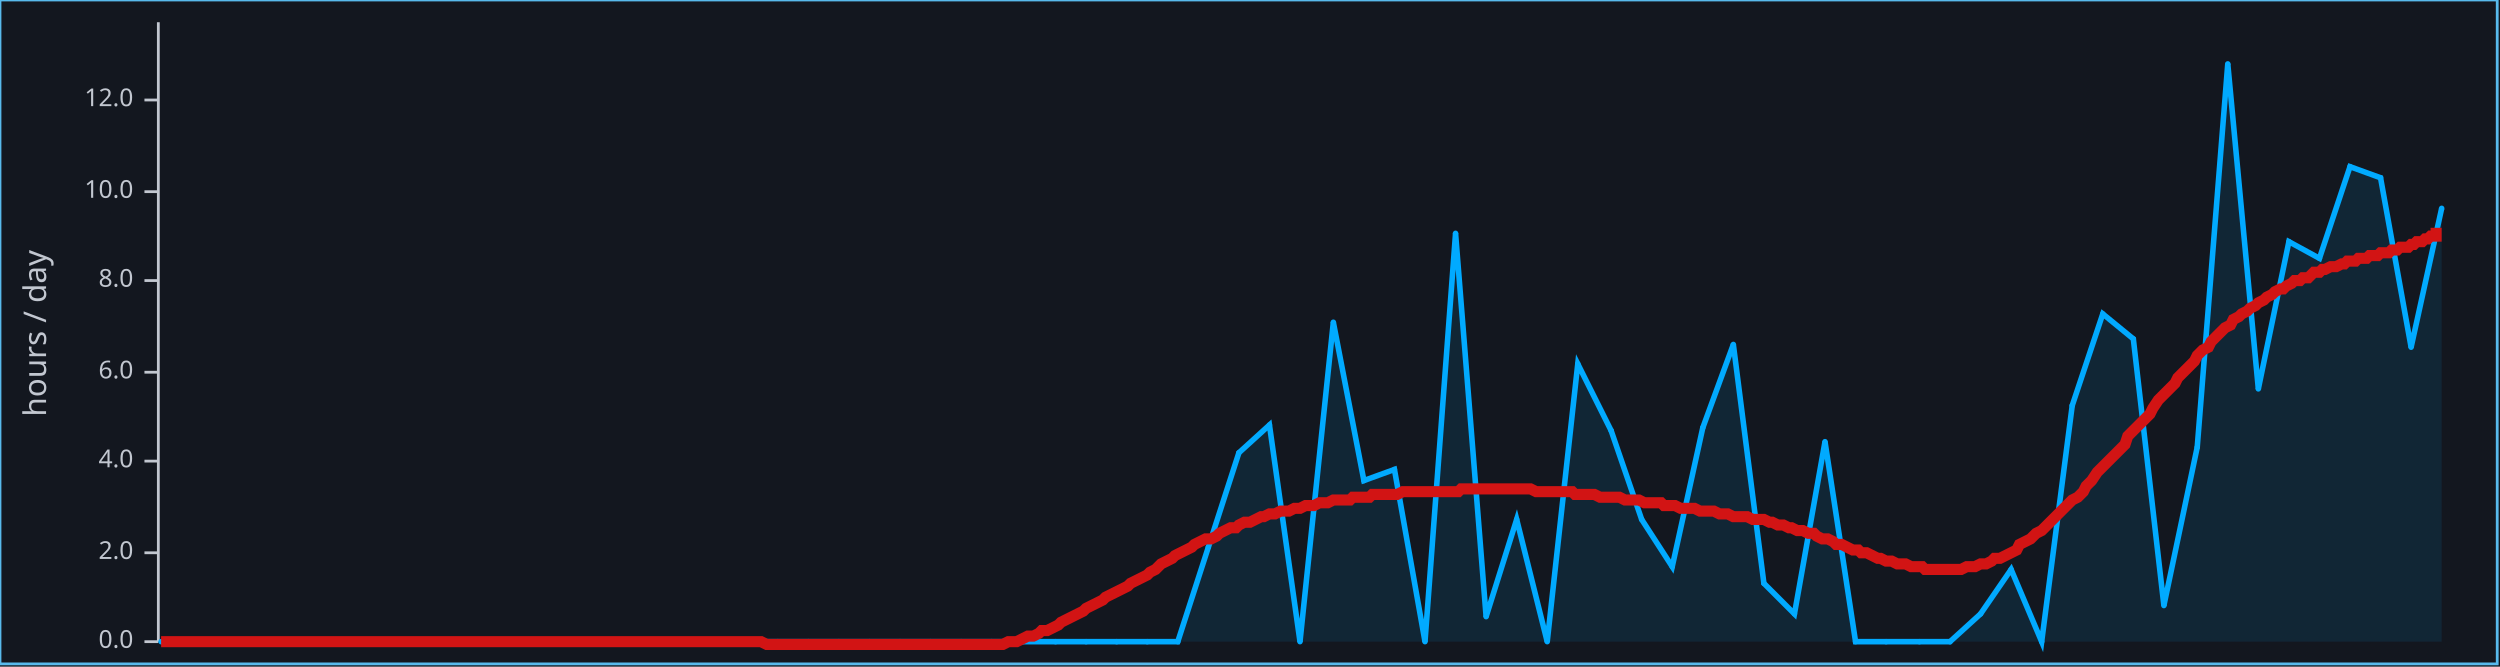
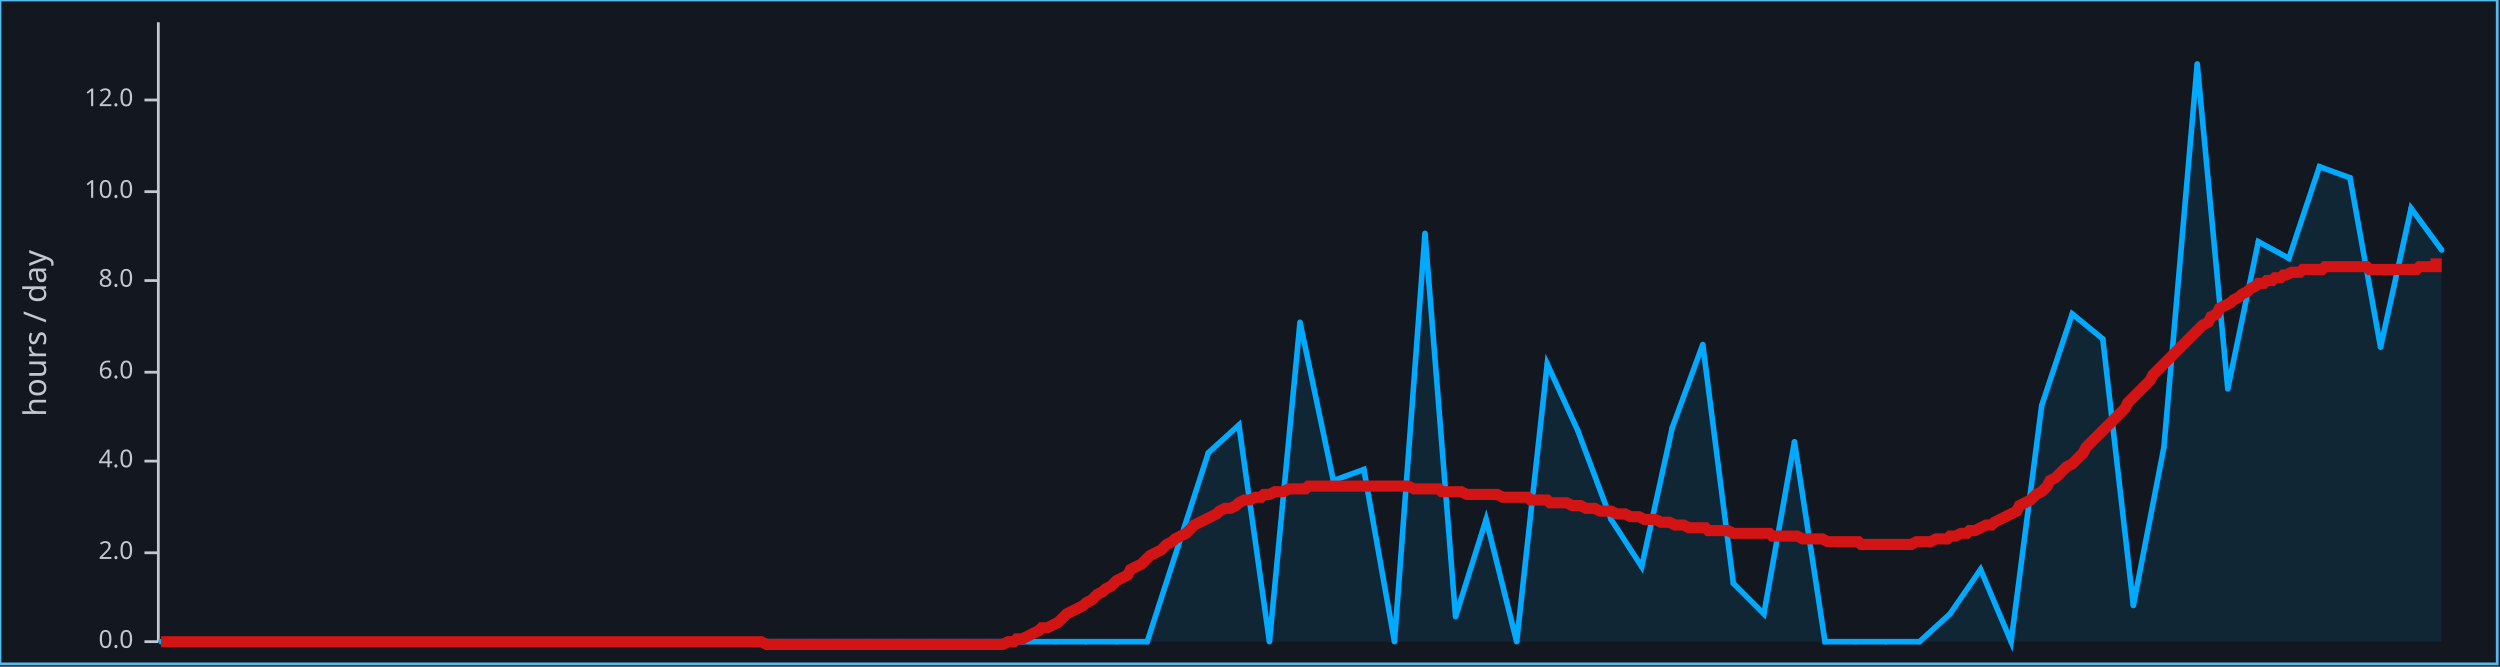
<svg xmlns="http://www.w3.org/2000/svg" width="900" height="240" viewBox="0 0 900 240">
  <rect x="0" y="0" width="900" height="240" opacity="1" fill="#13171F" stroke="none" />
  <rect x="0" y="0" width="899" height="239" opacity="1" fill="none" stroke="#58BAEC" />
  <text x="8" y="120" dy="0.76em" text-anchor="middle" font-family="sans-serif" font-size="11.29" opacity="1" fill="#C2C7D0" transform="rotate(270, 8, 120)">
hours / day
</text>
  <polyline fill="none" opacity="1" stroke="#C2C7D0" stroke-width="1" points="57,8 57,231 " />
  <text x="48" y="231" dy="0.5ex" text-anchor="end" font-family="sans-serif" font-size="8.871" opacity="1" fill="#C2C7D0">
0.0
</text>
  <polyline fill="none" opacity="1" stroke="#C2C7D0" stroke-width="1" points="52,231 57,231 " />
  <text x="48" y="199" dy="0.5ex" text-anchor="end" font-family="sans-serif" font-size="8.871" opacity="1" fill="#C2C7D0">
2.0
</text>
  <polyline fill="none" opacity="1" stroke="#C2C7D0" stroke-width="1" points="52,199 57,199 " />
  <text x="48" y="166" dy="0.5ex" text-anchor="end" font-family="sans-serif" font-size="8.871" opacity="1" fill="#C2C7D0">
4.0
</text>
  <polyline fill="none" opacity="1" stroke="#C2C7D0" stroke-width="1" points="52,166 57,166 " />
  <text x="48" y="134" dy="0.5ex" text-anchor="end" font-family="sans-serif" font-size="8.871" opacity="1" fill="#C2C7D0">
6.0
</text>
  <polyline fill="none" opacity="1" stroke="#C2C7D0" stroke-width="1" points="52,134 57,134 " />
  <text x="48" y="101" dy="0.5ex" text-anchor="end" font-family="sans-serif" font-size="8.871" opacity="1" fill="#C2C7D0">
8.0
</text>
  <polyline fill="none" opacity="1" stroke="#C2C7D0" stroke-width="1" points="52,101 57,101 " />
  <text x="48" y="69" dy="0.5ex" text-anchor="end" font-family="sans-serif" font-size="8.871" opacity="1" fill="#C2C7D0">
10.0
</text>
  <polyline fill="none" opacity="1" stroke="#C2C7D0" stroke-width="1" points="52,69 57,69 " />
  <text x="48" y="36" dy="0.5ex" text-anchor="end" font-family="sans-serif" font-size="8.871" opacity="1" fill="#C2C7D0">
12.0
</text>
  <polyline fill="none" opacity="1" stroke="#C2C7D0" stroke-width="1" points="52,36 57,36 " />
-   <polygon opacity="0.1" fill="#01AAFF" points="58,231 69,231 80,231 91,231 102,231 113,231 124,231 135,231 146,231 157,231 169,231 180,231 191,231 202,231 213,231 224,231 235,231 246,231 257,231 269,231 280,231 291,231 302,231 313,231 324,231 335,231 346,231 357,231 368,231 380,231 391,231 402,231 413,231 424,231 435,197 446,163 457,153 468,231 480,116 491,173 502,169 513,231 524,84 535,222 546,187 557,231 568,131 580,155 591,187 602,204 613,154 624,124 635,210 646,221 657,159 668,231 679,231 691,231 702,231 713,221 724,205 735,231 746,146 757,113 768,122 779,218 791,161 802,23 813,140 824,87 835,93 846,60 857,64 868,125 879,75 879,231 58,231 " />
-   <polyline fill="none" opacity="1" stroke="#01AAFF" stroke-width="2" points="58,231 69,231 80,231 91,231 102,231 113,231 124,231 135,231 146,231 157,231 169,231 180,231 191,231 202,231 213,231 224,231 235,231 246,231 257,231 269,231 280,231 291,231 302,231 313,231 324,231 335,231 346,231 357,231 368,231 380,231 391,231 402,231 413,231 424,231 435,197 446,163 457,153 468,231 480,116 491,173 502,169 513,231 524,84 535,222 546,187 557,231 568,131 580,155 591,187 602,204 613,154 624,124 635,210 646,221 657,159 668,231 679,231 691,231 702,231 713,221 724,205 735,231 746,146 757,113 768,122 779,218 791,161 802,23 813,140 824,87 835,93 846,60 857,64 868,125 879,75 " />
+   <polygon opacity="0.1" fill="#01AAFF" points="58,231 69,231 80,231 91,231 102,231 113,231 124,231 135,231 146,231 157,231 169,231 180,231 191,231 202,231 213,231 224,231 235,231 246,231 257,231 269,231 280,231 291,231 302,231 313,231 324,231 335,231 346,231 357,231 368,231 380,231 391,231 402,231 413,231 424,197 435,163 446,153 457,231 468,116 480,173 491,169 502,231 513,84 524,222 535,187 546,231 557,131 568,155 580,187 591,204 602,154 613,124 624,210 635,221 646,159 657,231 668,231 679,231 691,231 702,221 713,205 724,231 735,146 746,113 757,122 768,218 779,161 791,23 802,140 813,87 824,93 835,60 846,64 857,125 868,75 879,90 879,231 58,231 " />
+   <polyline fill="none" opacity="1" stroke="#01AAFF" stroke-width="2" points="58,231 69,231 80,231 91,231 102,231 113,231 124,231 135,231 146,231 157,231 169,231 180,231 191,231 202,231 213,231 224,231 235,231 246,231 257,231 269,231 280,231 291,231 302,231 313,231 324,231 335,231 346,231 357,231 368,231 380,231 391,231 402,231 413,231 424,197 435,163 446,153 457,231 468,116 480,173 491,169 502,231 513,84 524,222 535,187 546,231 557,131 568,155 580,187 591,204 602,154 613,124 624,210 635,221 646,159 657,231 668,231 679,231 691,231 702,221 713,205 724,231 735,146 746,113 757,122 768,218 779,161 791,23 802,140 813,87 824,93 835,60 846,64 857,125 868,75 879,90 " />
  <circle cx="58" cy="231" r="1" opacity="1" fill="#01AAFF" stroke="none" stroke-width="1" />
  <circle cx="69" cy="231" r="1" opacity="1" fill="#01AAFF" stroke="none" stroke-width="1" />
  <circle cx="80" cy="231" r="1" opacity="1" fill="#01AAFF" stroke="none" stroke-width="1" />
  <circle cx="91" cy="231" r="1" opacity="1" fill="#01AAFF" stroke="none" stroke-width="1" />
  <circle cx="102" cy="231" r="1" opacity="1" fill="#01AAFF" stroke="none" stroke-width="1" />
  <circle cx="113" cy="231" r="1" opacity="1" fill="#01AAFF" stroke="none" stroke-width="1" />
  <circle cx="124" cy="231" r="1" opacity="1" fill="#01AAFF" stroke="none" stroke-width="1" />
  <circle cx="135" cy="231" r="1" opacity="1" fill="#01AAFF" stroke="none" stroke-width="1" />
  <circle cx="146" cy="231" r="1" opacity="1" fill="#01AAFF" stroke="none" stroke-width="1" />
  <circle cx="157" cy="231" r="1" opacity="1" fill="#01AAFF" stroke="none" stroke-width="1" />
  <circle cx="169" cy="231" r="1" opacity="1" fill="#01AAFF" stroke="none" stroke-width="1" />
  <circle cx="180" cy="231" r="1" opacity="1" fill="#01AAFF" stroke="none" stroke-width="1" />
  <circle cx="191" cy="231" r="1" opacity="1" fill="#01AAFF" stroke="none" stroke-width="1" />
  <circle cx="202" cy="231" r="1" opacity="1" fill="#01AAFF" stroke="none" stroke-width="1" />
  <circle cx="213" cy="231" r="1" opacity="1" fill="#01AAFF" stroke="none" stroke-width="1" />
  <circle cx="224" cy="231" r="1" opacity="1" fill="#01AAFF" stroke="none" stroke-width="1" />
  <circle cx="235" cy="231" r="1" opacity="1" fill="#01AAFF" stroke="none" stroke-width="1" />
  <circle cx="246" cy="231" r="1" opacity="1" fill="#01AAFF" stroke="none" stroke-width="1" />
  <circle cx="257" cy="231" r="1" opacity="1" fill="#01AAFF" stroke="none" stroke-width="1" />
  <circle cx="269" cy="231" r="1" opacity="1" fill="#01AAFF" stroke="none" stroke-width="1" />
  <circle cx="280" cy="231" r="1" opacity="1" fill="#01AAFF" stroke="none" stroke-width="1" />
  <circle cx="291" cy="231" r="1" opacity="1" fill="#01AAFF" stroke="none" stroke-width="1" />
  <circle cx="302" cy="231" r="1" opacity="1" fill="#01AAFF" stroke="none" stroke-width="1" />
  <circle cx="313" cy="231" r="1" opacity="1" fill="#01AAFF" stroke="none" stroke-width="1" />
  <circle cx="324" cy="231" r="1" opacity="1" fill="#01AAFF" stroke="none" stroke-width="1" />
  <circle cx="335" cy="231" r="1" opacity="1" fill="#01AAFF" stroke="none" stroke-width="1" />
  <circle cx="346" cy="231" r="1" opacity="1" fill="#01AAFF" stroke="none" stroke-width="1" />
  <circle cx="357" cy="231" r="1" opacity="1" fill="#01AAFF" stroke="none" stroke-width="1" />
  <circle cx="368" cy="231" r="1" opacity="1" fill="#01AAFF" stroke="none" stroke-width="1" />
  <circle cx="380" cy="231" r="1" opacity="1" fill="#01AAFF" stroke="none" stroke-width="1" />
  <circle cx="391" cy="231" r="1" opacity="1" fill="#01AAFF" stroke="none" stroke-width="1" />
  <circle cx="402" cy="231" r="1" opacity="1" fill="#01AAFF" stroke="none" stroke-width="1" />
  <circle cx="413" cy="231" r="1" opacity="1" fill="#01AAFF" stroke="none" stroke-width="1" />
-   <circle cx="424" cy="231" r="1" opacity="1" fill="#01AAFF" stroke="none" stroke-width="1" />
-   <circle cx="435" cy="197" r="1" opacity="1" fill="#01AAFF" stroke="none" stroke-width="1" />
-   <circle cx="446" cy="163" r="1" opacity="1" fill="#01AAFF" stroke="none" stroke-width="1" />
-   <circle cx="457" cy="153" r="1" opacity="1" fill="#01AAFF" stroke="none" stroke-width="1" />
-   <circle cx="468" cy="231" r="1" opacity="1" fill="#01AAFF" stroke="none" stroke-width="1" />
-   <circle cx="480" cy="116" r="1" opacity="1" fill="#01AAFF" stroke="none" stroke-width="1" />
-   <circle cx="491" cy="173" r="1" opacity="1" fill="#01AAFF" stroke="none" stroke-width="1" />
-   <circle cx="502" cy="169" r="1" opacity="1" fill="#01AAFF" stroke="none" stroke-width="1" />
-   <circle cx="513" cy="231" r="1" opacity="1" fill="#01AAFF" stroke="none" stroke-width="1" />
-   <circle cx="524" cy="84" r="1" opacity="1" fill="#01AAFF" stroke="none" stroke-width="1" />
-   <circle cx="535" cy="222" r="1" opacity="1" fill="#01AAFF" stroke="none" stroke-width="1" />
-   <circle cx="546" cy="187" r="1" opacity="1" fill="#01AAFF" stroke="none" stroke-width="1" />
-   <circle cx="557" cy="231" r="1" opacity="1" fill="#01AAFF" stroke="none" stroke-width="1" />
-   <circle cx="568" cy="131" r="1" opacity="1" fill="#01AAFF" stroke="none" stroke-width="1" />
-   <circle cx="580" cy="155" r="1" opacity="1" fill="#01AAFF" stroke="none" stroke-width="1" />
-   <circle cx="591" cy="187" r="1" opacity="1" fill="#01AAFF" stroke="none" stroke-width="1" />
-   <circle cx="602" cy="204" r="1" opacity="1" fill="#01AAFF" stroke="none" stroke-width="1" />
-   <circle cx="613" cy="154" r="1" opacity="1" fill="#01AAFF" stroke="none" stroke-width="1" />
-   <circle cx="624" cy="124" r="1" opacity="1" fill="#01AAFF" stroke="none" stroke-width="1" />
-   <circle cx="635" cy="210" r="1" opacity="1" fill="#01AAFF" stroke="none" stroke-width="1" />
-   <circle cx="646" cy="221" r="1" opacity="1" fill="#01AAFF" stroke="none" stroke-width="1" />
-   <circle cx="657" cy="159" r="1" opacity="1" fill="#01AAFF" stroke="none" stroke-width="1" />
+   <circle cx="424" cy="197" r="1" opacity="1" fill="#01AAFF" stroke="none" stroke-width="1" />
+   <circle cx="435" cy="163" r="1" opacity="1" fill="#01AAFF" stroke="none" stroke-width="1" />
+   <circle cx="446" cy="153" r="1" opacity="1" fill="#01AAFF" stroke="none" stroke-width="1" />
+   <circle cx="457" cy="231" r="1" opacity="1" fill="#01AAFF" stroke="none" stroke-width="1" />
+   <circle cx="468" cy="116" r="1" opacity="1" fill="#01AAFF" stroke="none" stroke-width="1" />
+   <circle cx="480" cy="173" r="1" opacity="1" fill="#01AAFF" stroke="none" stroke-width="1" />
+   <circle cx="491" cy="169" r="1" opacity="1" fill="#01AAFF" stroke="none" stroke-width="1" />
+   <circle cx="502" cy="231" r="1" opacity="1" fill="#01AAFF" stroke="none" stroke-width="1" />
+   <circle cx="513" cy="84" r="1" opacity="1" fill="#01AAFF" stroke="none" stroke-width="1" />
+   <circle cx="524" cy="222" r="1" opacity="1" fill="#01AAFF" stroke="none" stroke-width="1" />
+   <circle cx="535" cy="187" r="1" opacity="1" fill="#01AAFF" stroke="none" stroke-width="1" />
+   <circle cx="546" cy="231" r="1" opacity="1" fill="#01AAFF" stroke="none" stroke-width="1" />
+   <circle cx="557" cy="131" r="1" opacity="1" fill="#01AAFF" stroke="none" stroke-width="1" />
+   <circle cx="568" cy="155" r="1" opacity="1" fill="#01AAFF" stroke="none" stroke-width="1" />
+   <circle cx="580" cy="187" r="1" opacity="1" fill="#01AAFF" stroke="none" stroke-width="1" />
+   <circle cx="591" cy="204" r="1" opacity="1" fill="#01AAFF" stroke="none" stroke-width="1" />
+   <circle cx="602" cy="154" r="1" opacity="1" fill="#01AAFF" stroke="none" stroke-width="1" />
+   <circle cx="613" cy="124" r="1" opacity="1" fill="#01AAFF" stroke="none" stroke-width="1" />
+   <circle cx="624" cy="210" r="1" opacity="1" fill="#01AAFF" stroke="none" stroke-width="1" />
+   <circle cx="635" cy="221" r="1" opacity="1" fill="#01AAFF" stroke="none" stroke-width="1" />
+   <circle cx="646" cy="159" r="1" opacity="1" fill="#01AAFF" stroke="none" stroke-width="1" />
+   <circle cx="657" cy="231" r="1" opacity="1" fill="#01AAFF" stroke="none" stroke-width="1" />
  <circle cx="668" cy="231" r="1" opacity="1" fill="#01AAFF" stroke="none" stroke-width="1" />
  <circle cx="679" cy="231" r="1" opacity="1" fill="#01AAFF" stroke="none" stroke-width="1" />
  <circle cx="691" cy="231" r="1" opacity="1" fill="#01AAFF" stroke="none" stroke-width="1" />
-   <circle cx="702" cy="231" r="1" opacity="1" fill="#01AAFF" stroke="none" stroke-width="1" />
-   <circle cx="713" cy="221" r="1" opacity="1" fill="#01AAFF" stroke="none" stroke-width="1" />
-   <circle cx="724" cy="205" r="1" opacity="1" fill="#01AAFF" stroke="none" stroke-width="1" />
-   <circle cx="735" cy="231" r="1" opacity="1" fill="#01AAFF" stroke="none" stroke-width="1" />
-   <circle cx="746" cy="146" r="1" opacity="1" fill="#01AAFF" stroke="none" stroke-width="1" />
-   <circle cx="757" cy="113" r="1" opacity="1" fill="#01AAFF" stroke="none" stroke-width="1" />
-   <circle cx="768" cy="122" r="1" opacity="1" fill="#01AAFF" stroke="none" stroke-width="1" />
-   <circle cx="779" cy="218" r="1" opacity="1" fill="#01AAFF" stroke="none" stroke-width="1" />
-   <circle cx="791" cy="161" r="1" opacity="1" fill="#01AAFF" stroke="none" stroke-width="1" />
-   <circle cx="802" cy="23" r="1" opacity="1" fill="#01AAFF" stroke="none" stroke-width="1" />
-   <circle cx="813" cy="140" r="1" opacity="1" fill="#01AAFF" stroke="none" stroke-width="1" />
-   <circle cx="824" cy="87" r="1" opacity="1" fill="#01AAFF" stroke="none" stroke-width="1" />
-   <circle cx="835" cy="93" r="1" opacity="1" fill="#01AAFF" stroke="none" stroke-width="1" />
-   <circle cx="846" cy="60" r="1" opacity="1" fill="#01AAFF" stroke="none" stroke-width="1" />
-   <circle cx="857" cy="64" r="1" opacity="1" fill="#01AAFF" stroke="none" stroke-width="1" />
-   <circle cx="868" cy="125" r="1" opacity="1" fill="#01AAFF" stroke="none" stroke-width="1" />
-   <circle cx="879" cy="75" r="1" opacity="1" fill="#01AAFF" stroke="none" stroke-width="1" />
-   <polyline fill="none" opacity="1" stroke="#D21414" stroke-width="4" points="58,231 58,231 58,231 59,231 59,231 60,231 60,231 61,231 61,231 61,231 62,231 63,231 63,231 64,231 64,231 65,231 65,231 66,231 67,231 67,231 68,231 69,231 69,231 70,231 71,231 71,231 72,231 73,231 74,231 75,231 75,231 76,231 77,231 78,231 79,231 80,231 81,231 82,231 83,231 84,231 85,231 86,231 87,231 88,231 89,231 90,231 91,231 93,231 94,231 95,231 96,231 98,231 99,231 100,231 102,231 103,231 105,231 106,231 108,231 109,231 111,231 113,231 114,231 116,231 118,231 119,231 121,231 123,231 125,231 126,231 128,231 130,231 132,231 134,231 136,231 138,231 140,231 141,231 143,231 145,231 147,231 149,231 151,231 153,231 155,231 157,231 159,231 161,231 163,231 165,231 167,231 169,231 170,231 172,231 174,231 176,231 178,231 180,231 182,231 183,231 185,231 187,231 189,231 191,231 192,231 194,231 196,231 198,231 199,231 201,231 203,231 205,231 207,231 208,231 210,231 212,231 214,231 215,231 217,231 219,231 221,231 223,231 224,231 226,231 228,231 230,231 231,231 233,231 235,231 237,231 239,231 240,231 242,231 244,231 246,231 247,231 249,231 251,231 253,231 255,231 256,231 258,231 260,231 262,231 263,231 265,231 267,231 269,231 271,231 272,231 274,231 276,232 278,232 279,232 281,232 283,232 285,232 287,232 288,232 290,232 292,232 294,232 295,232 297,232 299,232 301,232 303,232 304,232 306,232 308,232 310,232 311,232 313,232 315,232 317,232 319,232 320,232 322,232 324,232 326,232 327,232 329,232 331,232 333,232 335,232 336,232 338,232 340,232 342,232 343,232 345,232 347,232 349,232 350,232 352,232 354,232 356,232 358,232 359,232 361,232 363,231 365,231 366,231 368,230 370,229 372,229 374,228 375,227 377,227 379,226 381,225 382,224 384,223 386,222 388,221 390,220 391,219 393,218 395,217 397,216 398,215 400,214 402,213 404,212 406,211 407,210 409,209 411,208 413,207 414,206 416,205 418,203 420,202 422,201 423,200 425,199 427,198 429,197 430,196 432,195 434,194 436,194 438,193 439,192 441,191 443,190 445,190 446,189 448,188 450,188 452,187 454,186 455,186 457,185 459,185 461,184 462,184 464,184 466,183 468,183 470,182 471,182 473,182 475,181 477,181 478,181 480,180 482,180 484,180 486,180 487,179 489,179 491,179 493,179 494,178 496,178 498,178 500,178 502,178 503,178 505,177 507,177 509,177 510,177 512,177 514,177 516,177 518,177 519,177 521,177 523,177 525,177 526,176 528,176 530,176 532,176 534,176 535,176 537,176 539,176 541,176 542,176 544,176 546,176 548,176 550,176 551,176 553,177 555,177 557,177 558,177 560,177 562,177 564,177 566,177 567,178 569,178 571,178 573,178 574,178 576,179 578,179 580,179 582,179 583,179 585,180 587,180 589,180 590,180 592,181 594,181 596,181 598,181 599,182 601,182 603,182 605,183 606,183 608,183 610,183 612,184 614,184 615,184 617,184 619,185 621,185 622,185 624,186 626,186 628,186 629,186 631,187 633,187 635,187 637,188 638,188 640,189 642,189 644,190 645,190 647,191 649,191 651,192 653,192 654,193 656,194 658,194 660,195 661,196 663,196 665,197 667,198 669,198 670,199 672,199 674,200 676,201 677,201 679,202 681,202 683,203 685,203 686,203 688,204 690,204 692,204 693,205 695,205 697,205 699,205 701,205 702,205 704,205 706,205 708,204 709,204 711,204 713,203 715,203 717,202 718,201 720,201 722,200 724,199 726,198 727,196 729,195 731,194 733,192 735,191 737,189 738,188 740,186 742,184 744,182 746,180 748,179 750,177 751,175 753,173 755,170 757,168 759,166 761,164 763,162 765,160 766,157 768,155 770,153 772,151 774,149 775,147 777,144 779,142 781,140 783,138 784,136 786,134 788,132 790,130 791,128 793,126 795,125 796,123 798,121 799,120 801,118 803,117 804,115 806,114 807,113 809,112 810,111 812,110 813,109 815,108 816,107 818,106 819,105 821,104 822,104 823,103 825,102 826,101 828,101 829,100 831,100 832,99 833,98 835,98 836,97 837,97 839,96 840,96 841,96 843,95 844,95 845,94 846,94 848,94 849,93 850,93 851,93 852,93 853,92 855,92 856,92 857,91 858,91 859,91 860,91 861,90 862,90 863,90 863,90 864,89 865,89 866,89 867,89 868,88 868,88 869,88 870,87 870,87 871,87 871,87 872,87 873,86 873,86 873,86 874,86 874,86 875,85 875,85 875,85 876,85 876,85 876,85 876,85 877,85 877,85 877,84 877,84 877,84 878,84 878,84 878,84 878,84 878,84 878,84 878,84 878,84 878,84 878,84 878,84 878,84 879,84 879,84 879,84 879,84 879,84 879,84 879,84 879,84 879,84 879,84 879,84 879,84 879,84 879,84 879,84 " />
+   <circle cx="702" cy="221" r="1" opacity="1" fill="#01AAFF" stroke="none" stroke-width="1" />
+   <circle cx="713" cy="205" r="1" opacity="1" fill="#01AAFF" stroke="none" stroke-width="1" />
+   <circle cx="724" cy="231" r="1" opacity="1" fill="#01AAFF" stroke="none" stroke-width="1" />
+   <circle cx="735" cy="146" r="1" opacity="1" fill="#01AAFF" stroke="none" stroke-width="1" />
+   <circle cx="746" cy="113" r="1" opacity="1" fill="#01AAFF" stroke="none" stroke-width="1" />
+   <circle cx="757" cy="122" r="1" opacity="1" fill="#01AAFF" stroke="none" stroke-width="1" />
+   <circle cx="768" cy="218" r="1" opacity="1" fill="#01AAFF" stroke="none" stroke-width="1" />
+   <circle cx="779" cy="161" r="1" opacity="1" fill="#01AAFF" stroke="none" stroke-width="1" />
+   <circle cx="791" cy="23" r="1" opacity="1" fill="#01AAFF" stroke="none" stroke-width="1" />
+   <circle cx="802" cy="140" r="1" opacity="1" fill="#01AAFF" stroke="none" stroke-width="1" />
+   <circle cx="813" cy="87" r="1" opacity="1" fill="#01AAFF" stroke="none" stroke-width="1" />
+   <circle cx="824" cy="93" r="1" opacity="1" fill="#01AAFF" stroke="none" stroke-width="1" />
+   <circle cx="835" cy="60" r="1" opacity="1" fill="#01AAFF" stroke="none" stroke-width="1" />
+   <circle cx="846" cy="64" r="1" opacity="1" fill="#01AAFF" stroke="none" stroke-width="1" />
+   <circle cx="857" cy="125" r="1" opacity="1" fill="#01AAFF" stroke="none" stroke-width="1" />
+   <circle cx="868" cy="75" r="1" opacity="1" fill="#01AAFF" stroke="none" stroke-width="1" />
+   <circle cx="879" cy="90" r="1" opacity="1" fill="#01AAFF" stroke="none" stroke-width="1" />
+   <polyline fill="none" opacity="1" stroke="#D21414" stroke-width="4" points="58,231 58,231 58,231 59,231 59,231 60,231 60,231 61,231 61,231 61,231 62,231 63,231 63,231 64,231 64,231 65,231 65,231 66,231 67,231 67,231 68,231 69,231 69,231 70,231 71,231 71,231 72,231 73,231 74,231 75,231 75,231 76,231 77,231 78,231 79,231 80,231 81,231 82,231 83,231 84,231 85,231 86,231 87,231 88,231 89,231 90,231 91,231 93,231 94,231 95,231 96,231 98,231 99,231 100,231 102,231 103,231 105,231 106,231 108,231 109,231 111,231 113,231 114,231 116,231 118,231 119,231 121,231 123,231 125,231 126,231 128,231 130,231 132,231 134,231 136,231 138,231 140,231 141,231 143,231 145,231 147,231 149,231 151,231 153,231 155,231 157,231 159,231 161,231 163,231 165,231 167,231 169,231 170,231 172,231 174,231 176,231 178,231 180,231 182,231 183,231 185,231 187,231 189,231 191,231 192,231 194,231 196,231 198,231 199,231 201,231 203,231 205,231 207,231 208,231 210,231 212,231 214,231 215,231 217,231 219,231 221,231 223,231 224,231 226,231 228,231 230,231 231,231 233,231 235,231 237,231 239,231 240,231 242,231 244,231 246,231 247,231 249,231 251,231 253,231 255,231 256,231 258,231 260,231 262,231 263,231 265,231 267,231 269,231 271,231 272,231 274,231 276,232 278,232 279,232 281,232 283,232 285,232 287,232 288,232 290,232 292,232 294,232 295,232 297,232 299,232 301,232 303,232 304,232 306,232 308,232 310,232 311,232 313,232 315,232 317,232 319,232 320,232 322,232 324,232 326,232 327,232 329,232 331,232 333,232 335,232 336,232 338,232 340,232 342,232 343,232 345,232 347,232 349,232 350,232 352,232 354,232 356,232 358,232 359,232 361,232 363,231 365,231 366,230 368,230 370,229 372,228 374,227 375,226 377,226 379,225 381,224 382,223 384,221 386,220 388,219 390,218 391,217 393,216 395,214 397,213 398,212 400,211 402,209 404,208 406,207 407,205 409,204 411,203 413,201 414,200 416,199 418,198 420,196 422,195 423,194 425,193 427,192 429,190 430,189 432,188 434,187 436,186 438,185 439,184 441,183 443,183 445,182 446,181 448,180 450,180 452,179 454,179 455,178 457,178 459,177 461,177 462,177 464,176 466,176 468,176 470,176 471,175 473,175 475,175 477,175 478,175 480,175 482,175 484,175 486,175 487,175 489,175 491,175 493,175 494,175 496,175 498,175 500,175 502,175 503,175 505,175 507,175 509,176 510,176 512,176 514,176 516,176 518,176 519,177 521,177 523,177 525,177 526,177 528,178 530,178 532,178 534,178 535,178 537,178 539,178 541,179 542,179 544,179 546,179 548,179 550,179 551,180 553,180 555,180 557,180 558,181 560,181 562,181 564,181 566,182 567,182 569,182 571,183 573,183 574,183 576,184 578,184 580,184 582,185 583,185 585,185 587,186 589,186 590,186 592,187 594,187 596,187 598,188 599,188 601,188 603,189 605,189 606,189 608,190 610,190 612,190 614,190 615,191 617,191 619,191 621,191 622,191 624,192 626,192 628,192 629,192 631,192 633,192 635,192 637,192 638,193 640,193 642,193 644,193 645,193 647,193 649,194 651,194 653,194 654,194 656,194 658,195 660,195 661,195 663,195 665,195 667,195 669,195 670,196 672,196 674,196 676,196 677,196 679,196 681,196 683,196 685,196 686,196 688,196 690,195 692,195 693,195 695,195 697,194 699,194 701,194 702,193 704,193 706,192 708,192 709,191 711,191 713,190 715,189 717,189 718,188 720,187 722,186 724,185 726,184 727,182 729,181 731,180 733,178 735,177 737,175 738,173 740,172 742,170 744,168 746,167 748,165 750,163 751,161 753,159 755,157 757,155 759,153 761,151 763,149 765,147 766,145 768,143 770,141 772,139 774,137 775,135 777,133 779,131 781,129 783,127 784,126 786,124 788,122 790,120 791,119 793,117 795,116 796,114 798,113 799,111 801,110 803,109 804,108 806,107 807,106 809,105 810,104 812,103 813,102 815,102 816,101 818,101 819,100 821,100 822,99 823,99 825,98 826,98 828,98 829,97 831,97 832,97 833,97 835,97 836,97 837,96 839,96 840,96 841,96 843,96 844,96 845,96 846,96 848,96 849,96 850,96 851,96 852,96 853,97 855,97 856,97 857,97 858,97 859,97 860,97 861,97 862,97 863,97 863,97 864,97 865,97 866,97 867,97 868,97 868,97 869,97 870,97 870,97 871,96 871,96 872,96 873,96 873,96 873,96 874,96 874,96 875,96 875,96 875,96 876,96 876,96 876,96 876,96 877,96 877,96 877,96 877,96 877,95 878,95 878,95 878,95 878,95 878,95 878,95 878,95 878,95 878,95 878,95 878,95 878,95 879,95 879,95 879,95 879,95 879,95 879,95 879,95 879,95 879,95 879,95 879,95 879,95 879,95 879,95 879,95 " />
</svg>
